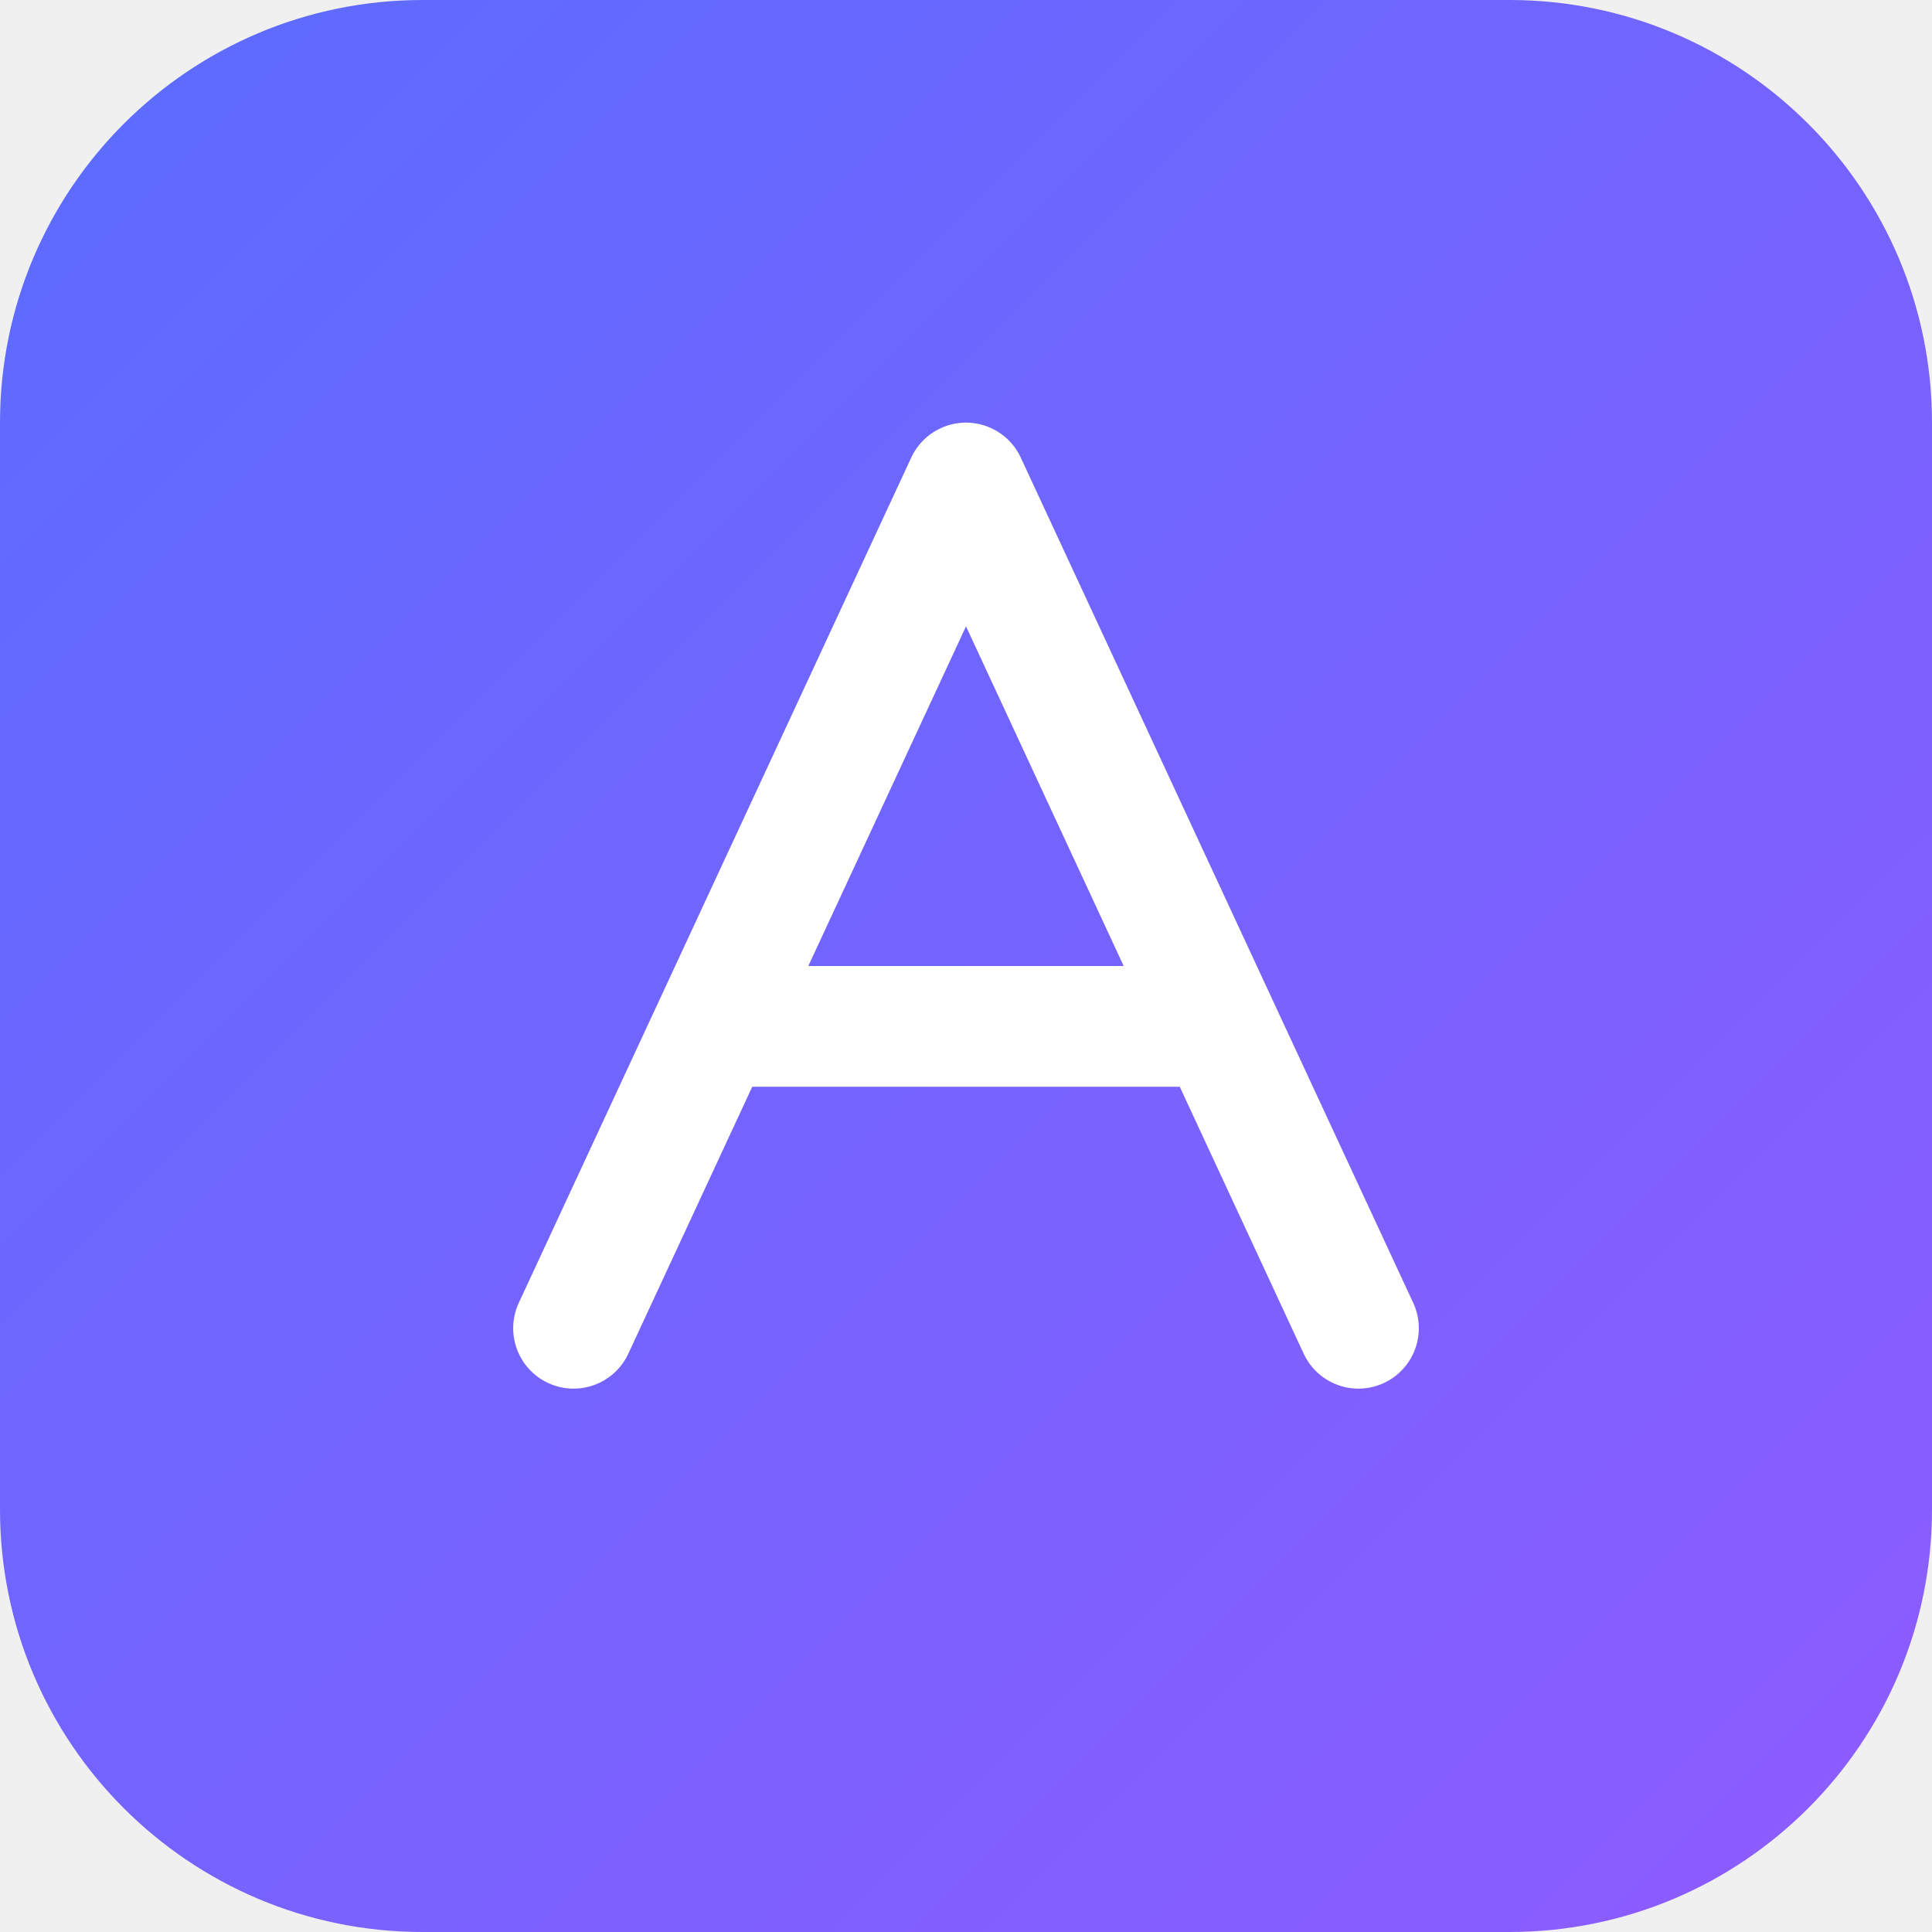
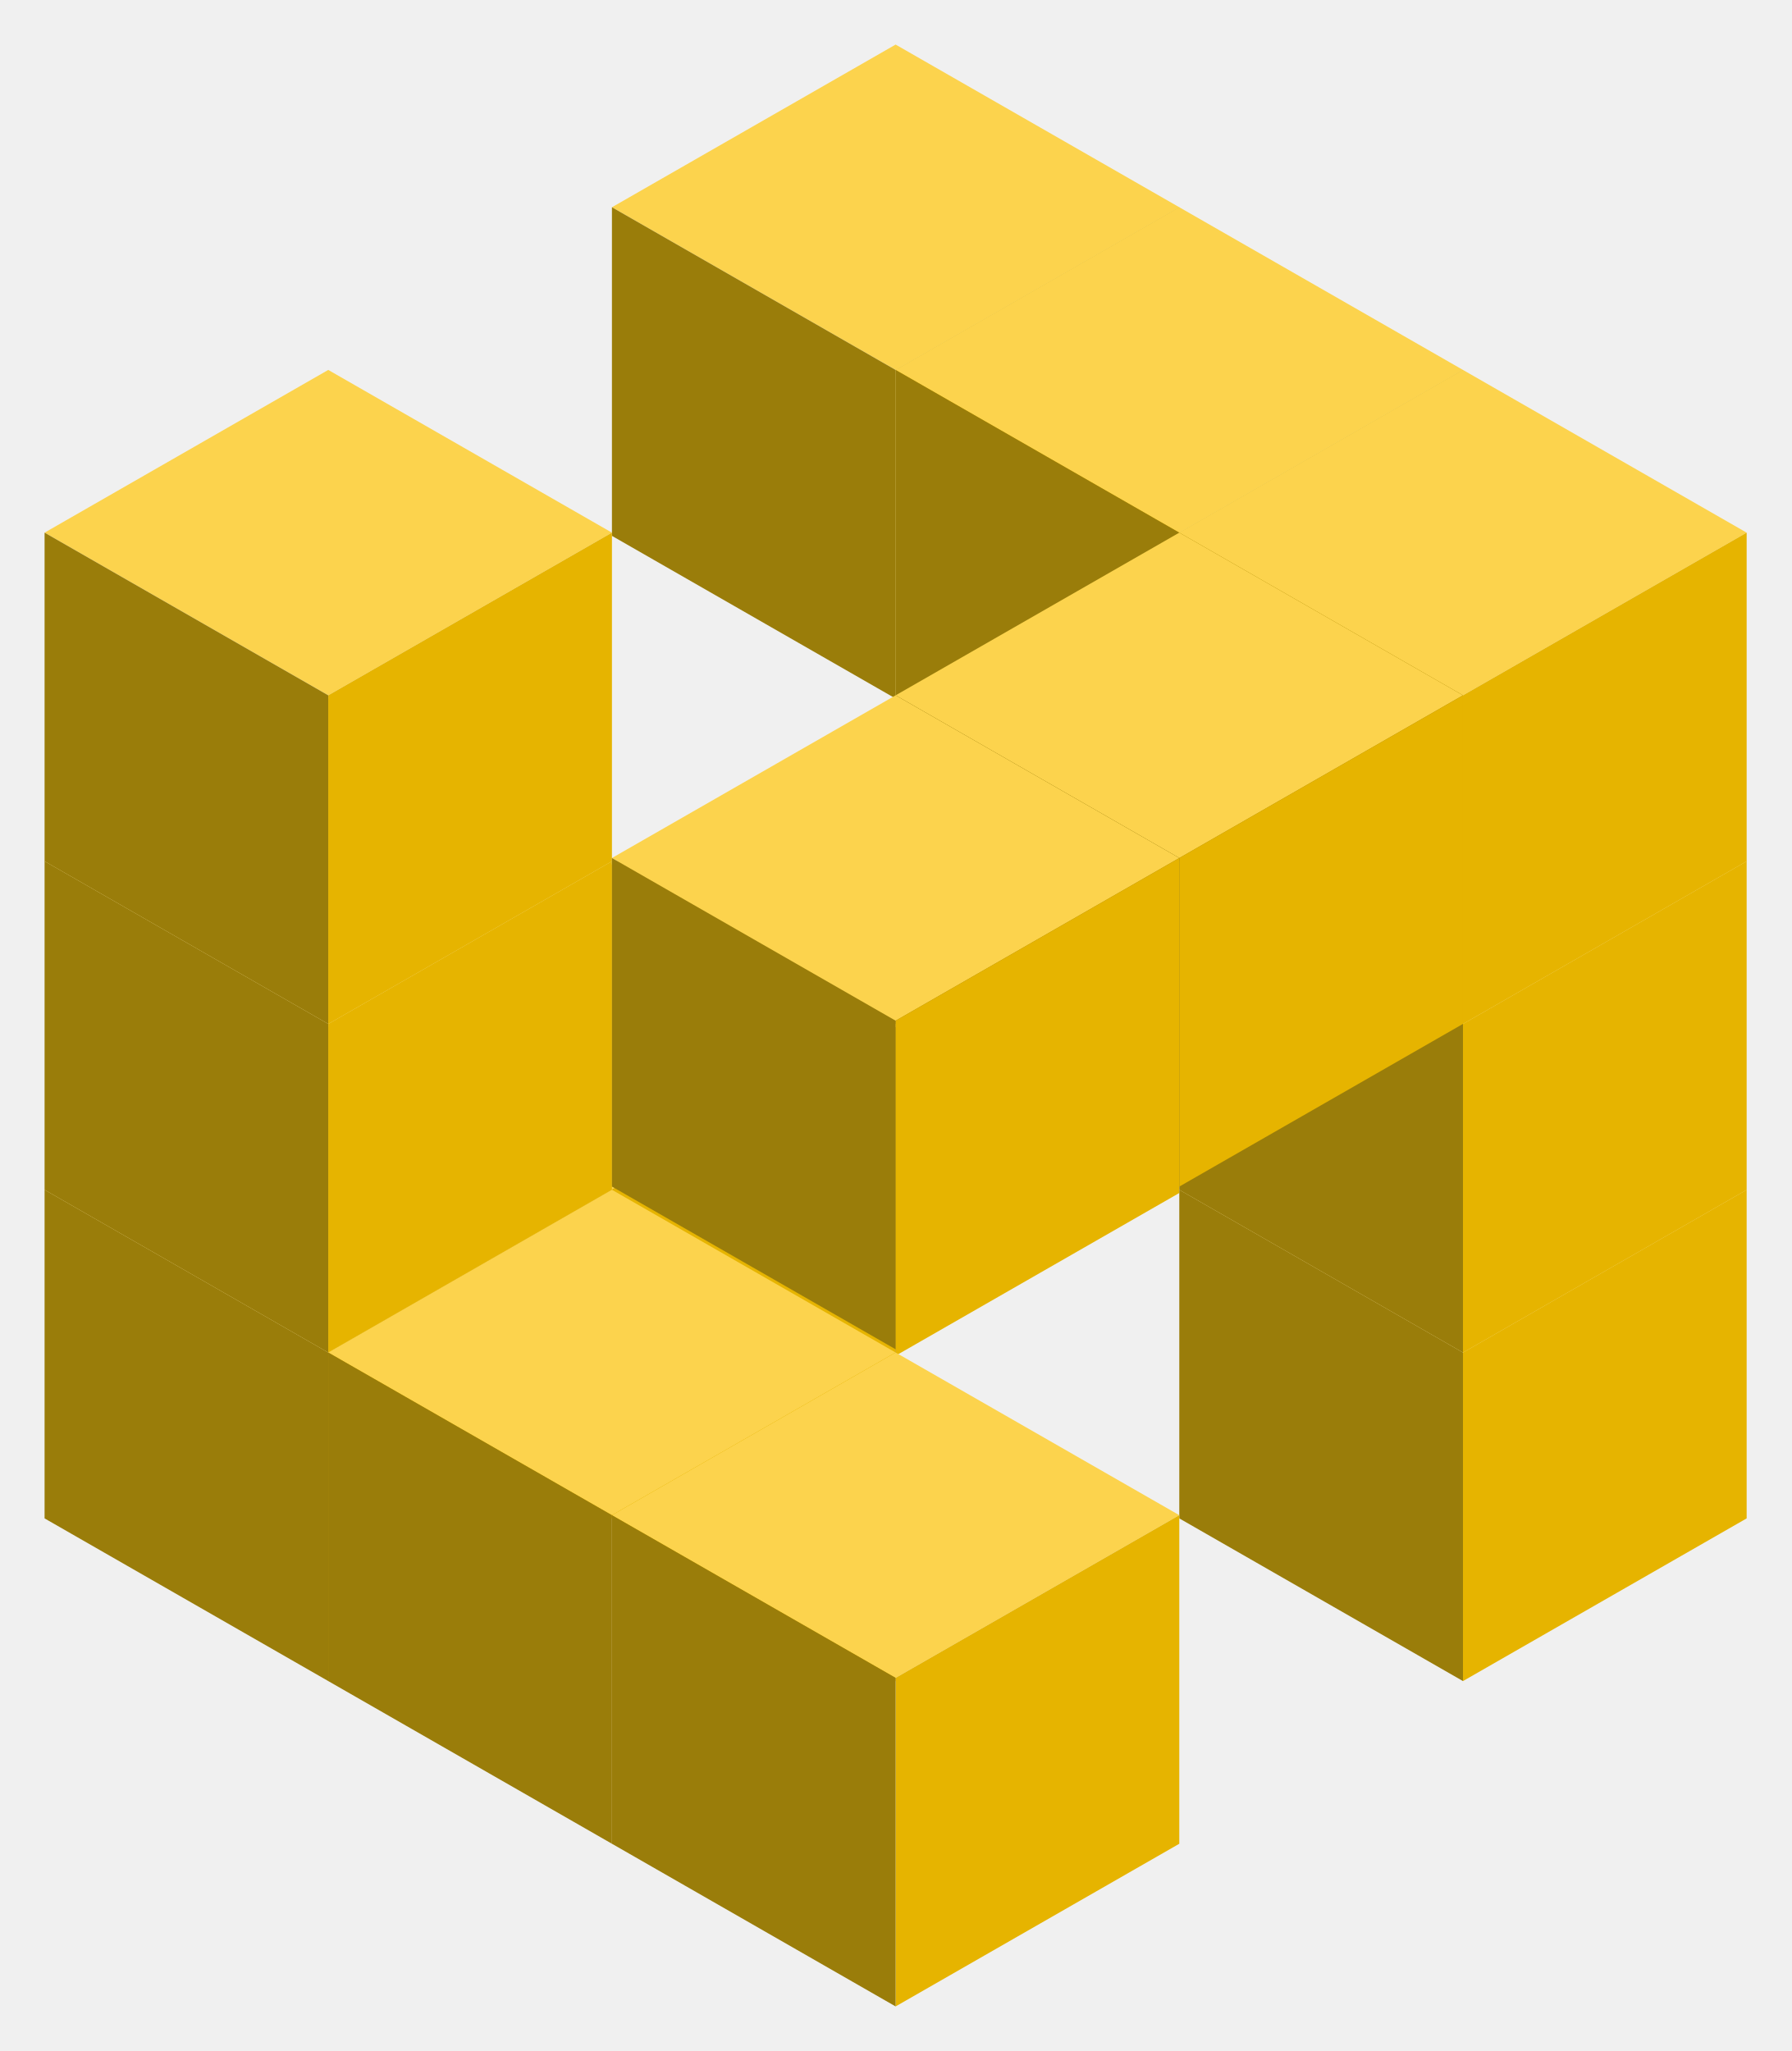
- <svg xmlns="http://www.w3.org/2000/svg" viewBox="0 0 64 64" width="64" height="64">
-   <defs>
-     <linearGradient id="g" x1="0" y1="0" x2="64" y2="64" gradientUnits="userSpaceOnUse">
-       <stop offset="0" stop-color="#5B6CFF" />
-       <stop offset="1" stop-color="#8E5BFF" />
-     </linearGradient>
-   </defs>
-   <rect width="64" height="64" rx="14" fill="url(#g)" />
-   <path d="M19 44 L32 16 L45 44 M24.5 34 H39.5" stroke="#fff" stroke-width="4" stroke-linecap="round" stroke-linejoin="round" fill="none" />
+ <svg xmlns="http://www.w3.org/2000/svg" viewBox="-200.92 -10 401.84 460.18" width="401.84" height="460.18">
+   <polygon points="0,147.45 63.64,183.95 0,220.45 -63.64,183.95" fill="#fcd34d" />
+   <polygon points="63.64,183.95 63.64,257.67 0,294.18 0,220.45" fill="#e6b400" />
+   <polygon points="-63.64,183.95 0,220.45 0,294.18 -63.64,257.67" fill="#9a7d0a" />
+   <polygon points="-63.64,183.95 0,220.45 -63.64,256.95 -127.28,220.45" fill="#fcd34d" />
+   <polygon points="0,220.45 0,294.18 -63.64,330.68 -63.64,256.95" fill="#e6b400" />
+   <polygon points="-127.28,220.45 -63.64,256.95 -63.64,330.68 -127.28,294.18" fill="#9a7d0a" />
+   <polygon points="0,0 63.64,36.5 0,73 -63.64,36.5" fill="#fcd34d" />
+   <polygon points="63.64,36.5 63.64,110.23 0,146.73 0,73" fill="#e6b400" />
+   <polygon points="-63.64,36.5 0,73 0,146.73 -63.64,110.23" fill="#9a7d0a" />
+   <polygon points="127.28,220.45 190.92,256.95 127.28,293.46 63.64,256.95" fill="#fcd34d" />
+   <polygon points="190.92,256.95 190.92,330.68 127.28,367.18 127.28,293.46" fill="#e6b400" />
+   <polygon points="63.64,256.95 127.28,293.46 127.28,367.18 63.64,330.68" fill="#9a7d0a" />
+   <polygon points="-127.28,220.45 -63.64,256.95 -127.28,293.46 -190.92,256.95" fill="#fcd34d" />
+   <polygon points="-63.64,256.95 -63.64,330.68 -127.28,367.18 -127.28,293.46" fill="#e6b400" />
+   <polygon points="-190.92,256.95 -127.28,293.46 -127.28,367.18 -190.92,330.68" fill="#9a7d0a" />
+   <polygon points="63.64,36.5 127.28,73 63.64,109.51 0,73" fill="#fcd34d" />
+   <polygon points="127.28,73 127.28,146.73 63.64,183.23 63.64,109.51" fill="#e6b400" />
+   <polygon points="0,73 63.64,109.51 63.64,183.23 0,146.73" fill="#9a7d0a" />
+   <polygon points="127.28,146.73 190.92,183.23 127.28,219.73 63.64,183.23" fill="#fcd34d" />
+   <polygon points="190.92,183.23 190.92,256.95 127.28,293.46 127.28,219.73" fill="#e6b400" />
+   <polygon points="63.64,183.23 127.28,219.73 127.28,293.46 63.64,256.95" fill="#9a7d0a" />
+   <polygon points="-127.28,146.73 -63.64,183.23 -127.28,219.73 -190.92,183.23" fill="#fcd34d" />
+   <polygon points="-63.64,183.23 -63.64,256.95 -127.28,293.46 -127.28,219.73" fill="#e6b400" />
+   <polygon points="-190.92,183.23 -127.28,219.73 -127.28,293.46 -190.92,256.95" fill="#9a7d0a" />
+   <polygon points="-63.64,256.95 0,293.46 -63.64,329.96 -127.28,293.46" fill="#fcd34d" />
+   <polygon points="0,293.46 0,367.18 -63.64,403.68 -63.64,329.96" fill="#e6b400" />
+   <polygon points="-127.28,293.46 -63.64,329.96 -63.64,403.68 -127.28,367.18" fill="#9a7d0a" />
+   <polygon points="127.28,73 190.92,109.51 127.28,146.01 63.64,109.51" fill="#fcd34d" />
+   <polygon points="190.92,109.51 190.92,183.23 127.28,219.73 127.28,146.01" fill="#e6b400" />
+   <polygon points="63.64,109.51 127.28,146.01 127.28,219.73 63.64,183.23" fill="#9a7d0a" />
+   <polygon points="-127.28,73 -63.64,109.51 -127.28,146.01 -190.92,109.51" fill="#fcd34d" />
+   <polygon points="-63.64,109.51 -63.64,183.23 -127.28,219.73 -127.28,146.01" fill="#e6b400" />
+   <polygon points="-190.92,109.51 -127.28,146.01 -127.28,219.73 -190.92,183.23" fill="#9a7d0a" />
+   <polygon points="0,293.46 63.64,329.96 0,366.46 -63.64,329.96" fill="#fcd34d" />
+   <polygon points="63.64,329.96 63.64,403.68 0,440.18 0,366.46" fill="#e6b400" />
+   <polygon points="-63.64,329.96 0,366.46 0,440.18 -63.64,403.68" fill="#9a7d0a" />
+   <polygon points="63.64,109.51 127.28,146.01 63.64,182.51 0,146.01" fill="#fcd34d" />
+   <polygon points="127.28,146.01 127.28,219.73 63.64,256.23 63.64,182.51" fill="#e6b400" />
+   <polygon points="0,146.01 63.64,182.51 63.64,256.23 0,219.73" fill="#9a7d0a" />
+   <polygon points="0,146.01 63.64,182.51 0,219.01 -63.64,182.51" fill="#fcd34d" />
+   <polygon points="63.64,182.51 63.64,256.23 0,292.74 0,219.01" fill="#e6b400" />
+   <polygon points="-63.64,182.51 0,219.01 0,292.74 -63.64,256.23" fill="#9a7d0a" />
</svg>
